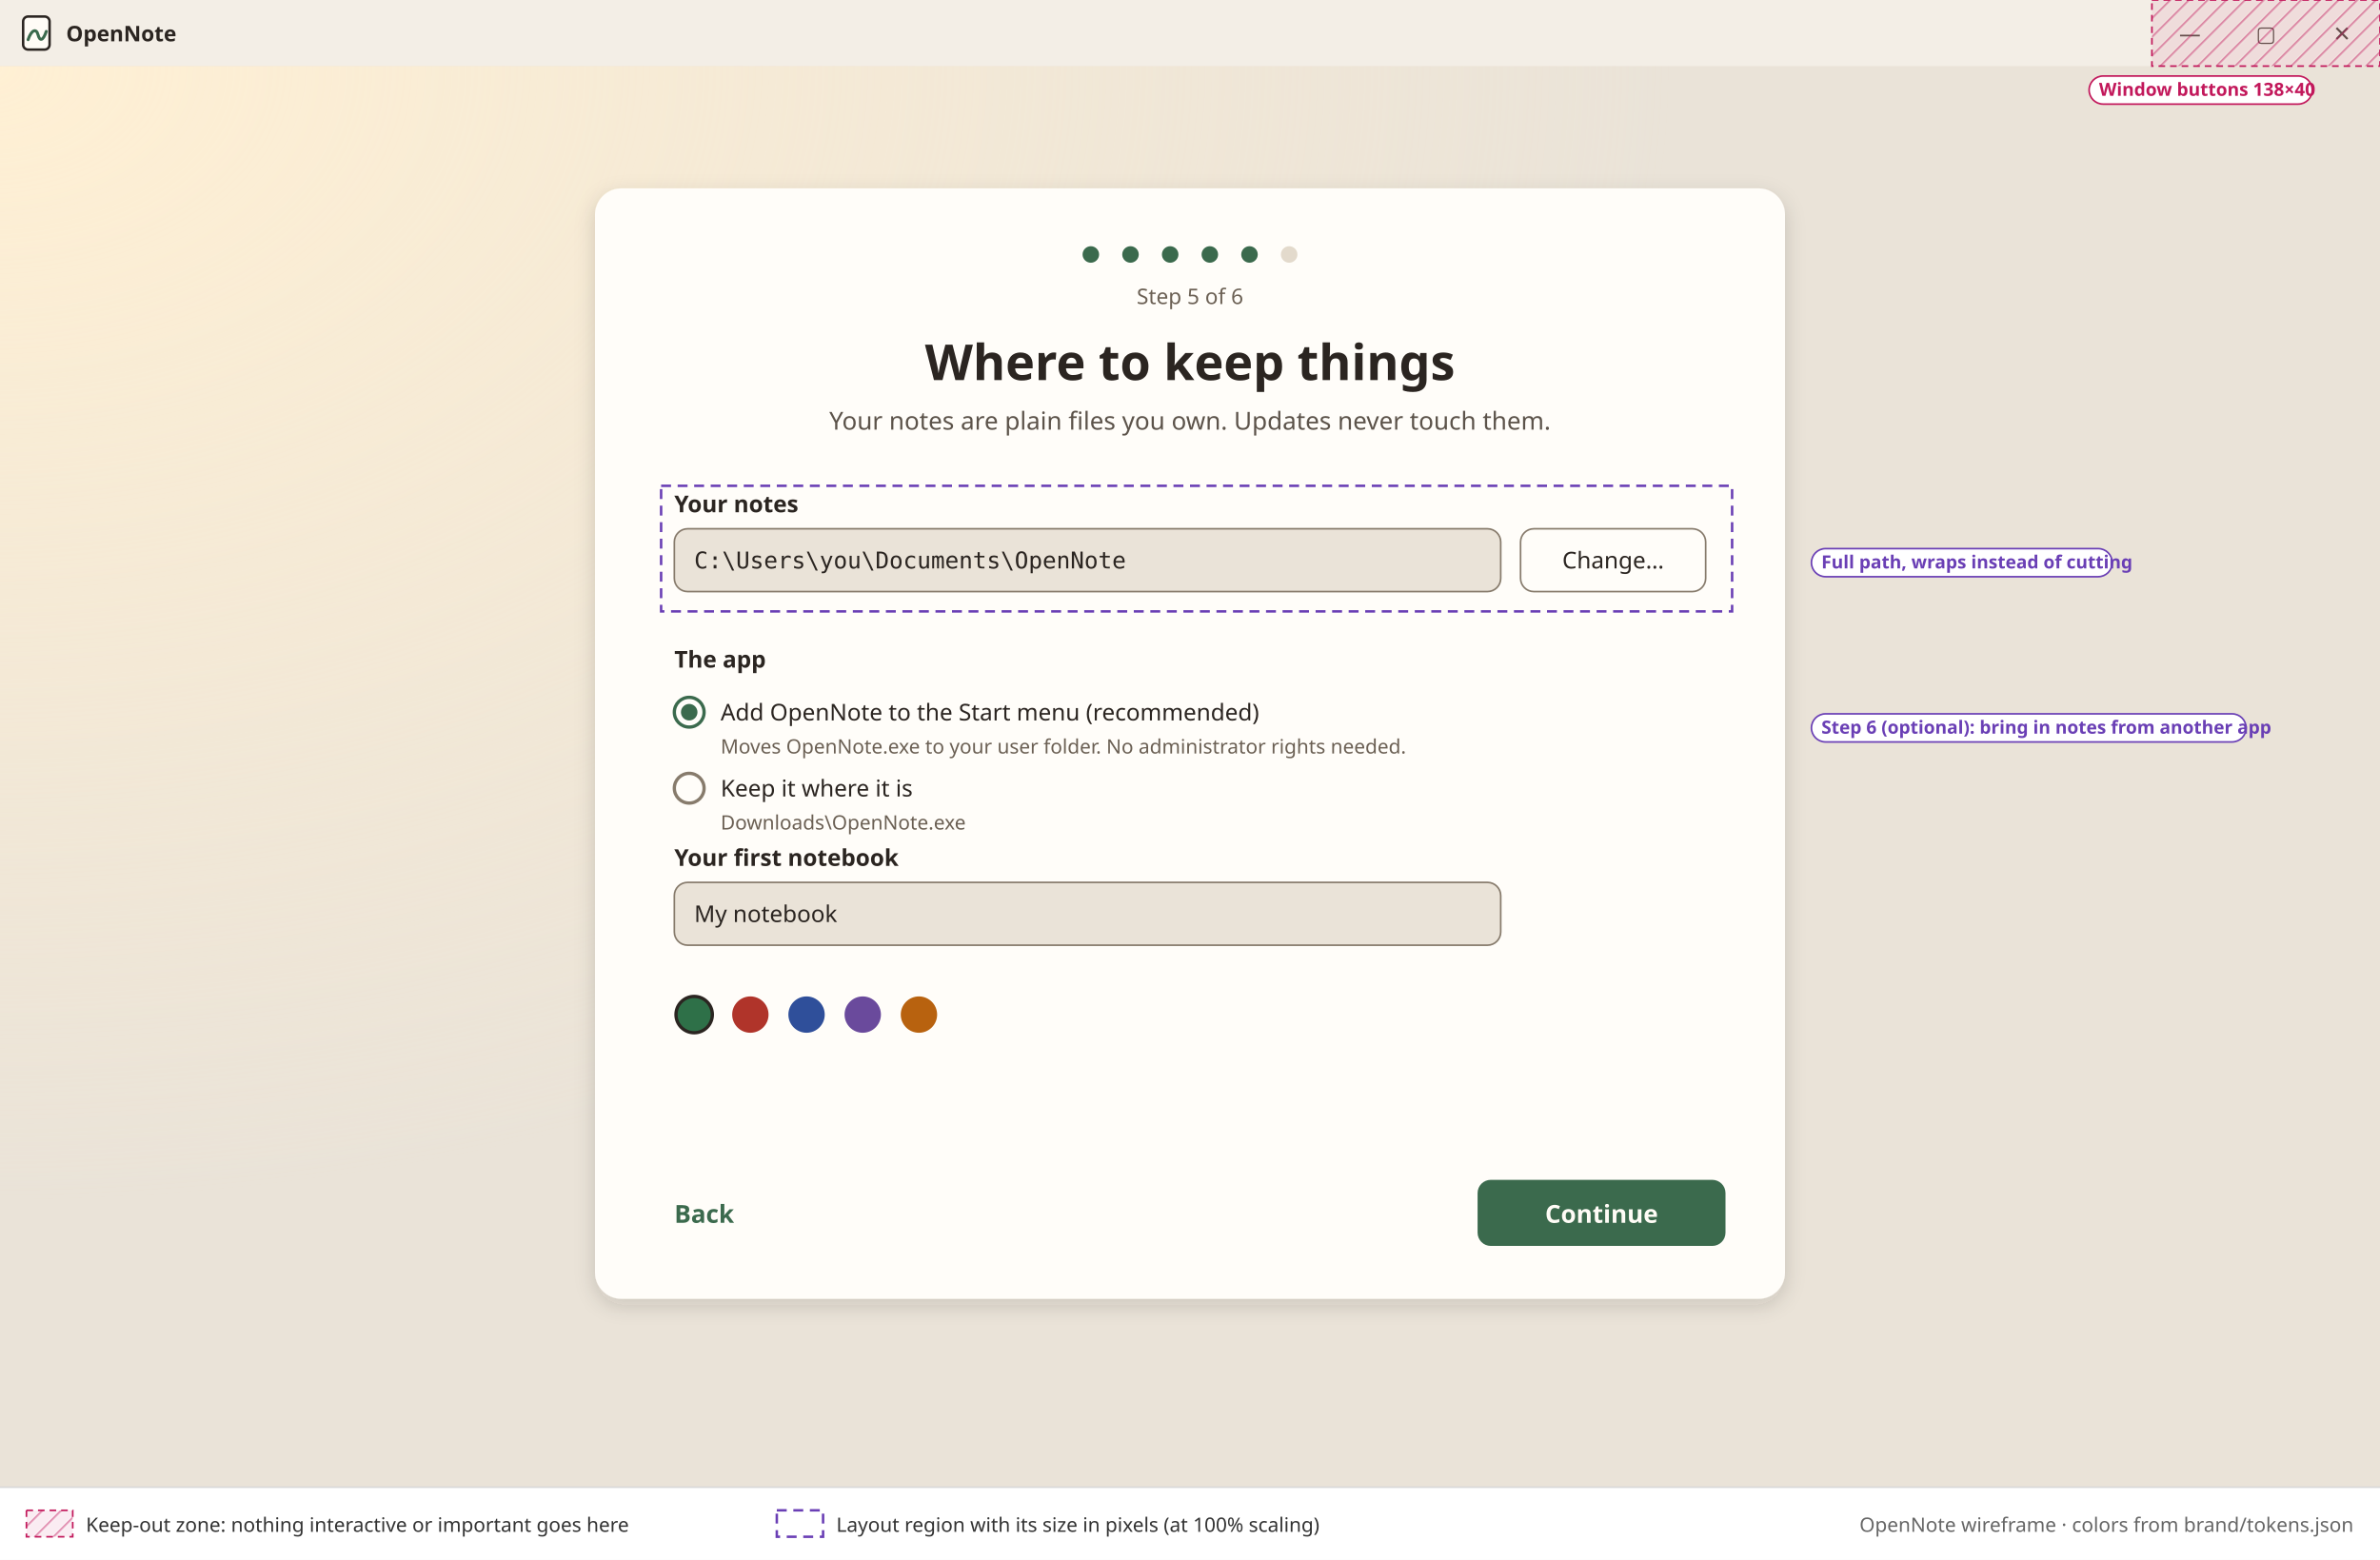
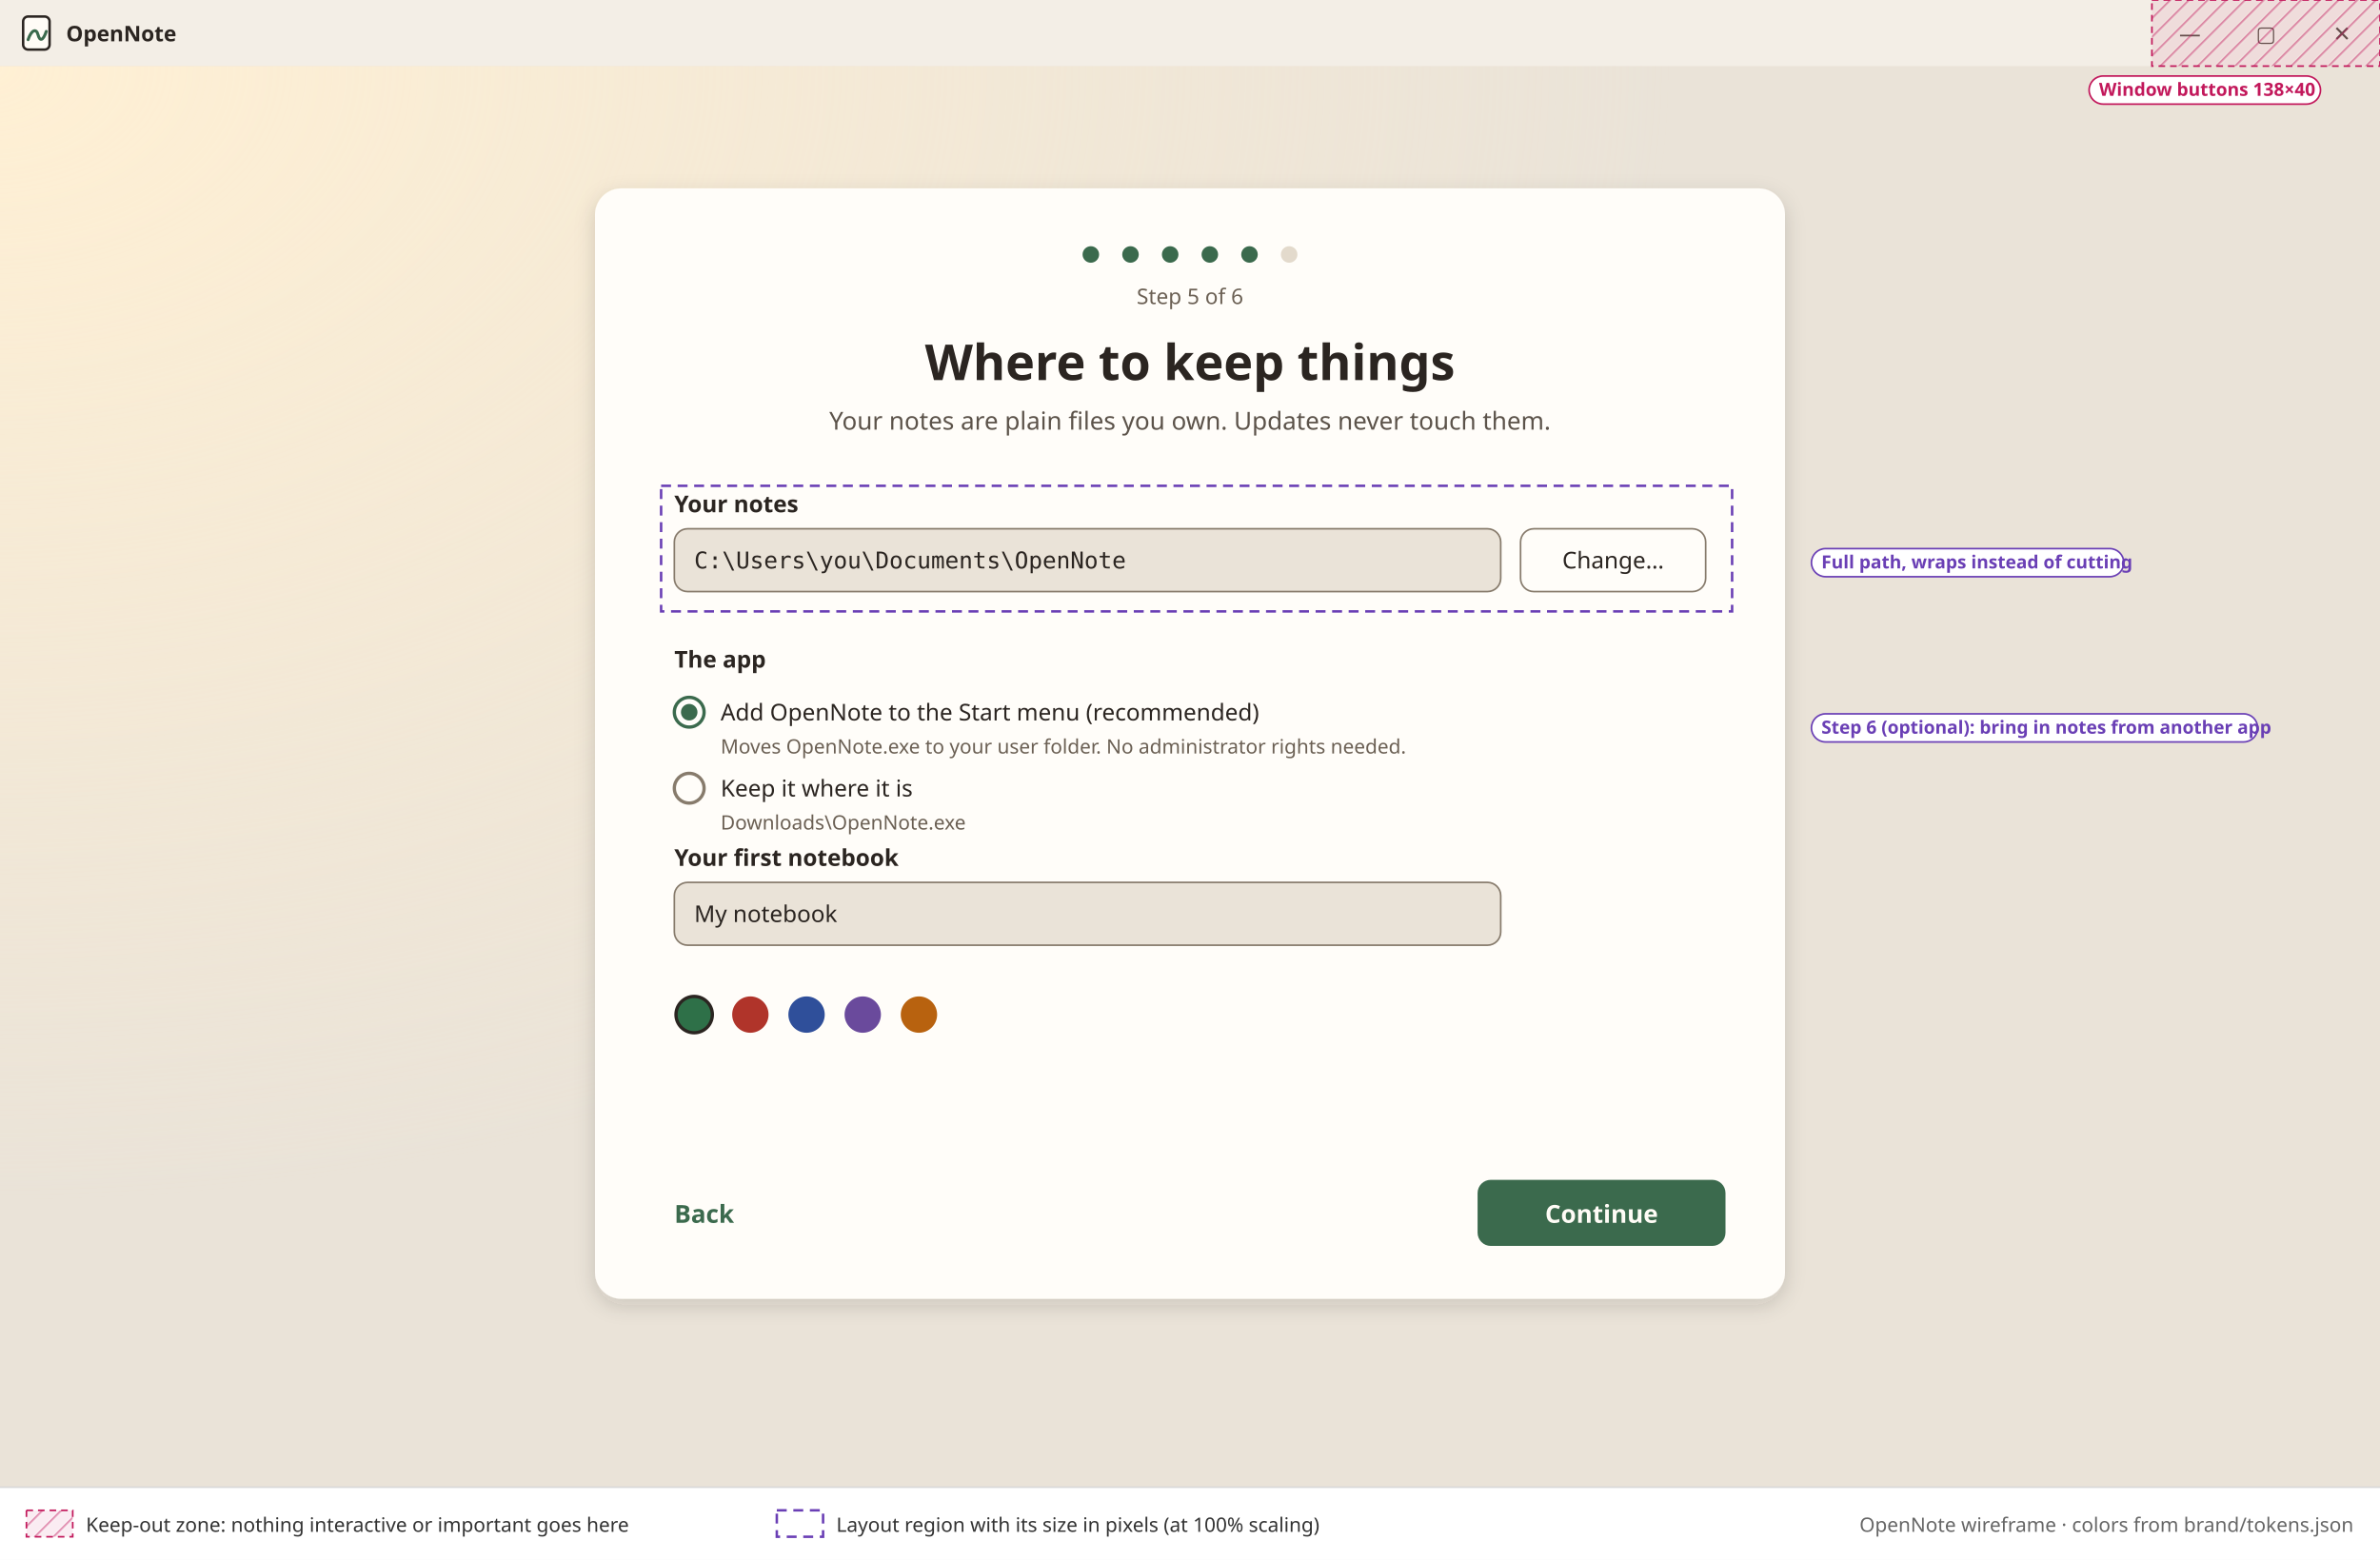
<svg xmlns="http://www.w3.org/2000/svg" viewBox="0 0 1440 944" width="1440" height="944" role="img">
  <defs>
    <pattern id="hatch" width="8" height="8" patternUnits="userSpaceOnUse" patternTransform="rotate(45)">
      <rect width="8" height="8" fill="#C2185B" fill-opacity="0.08" />
      <line x1="0" y1="0" x2="0" y2="8" stroke="#C2185B" stroke-opacity="0.45" stroke-width="2" />
    </pattern>
    <filter id="shadow" x="-10%" y="-10%" width="120%" height="130%">
      <feDropShadow dx="0" dy="4" stdDeviation="6" flood-color="#2B2521" flood-opacity="0.16" />
    </filter>
  </defs>
  <rect x="0" y="0" width="1440" height="900" rx="0" fill="#F3EEE6" />
  <rect x="0" y="0" width="1440" height="40" rx="0" fill="#F3EEE6" />
  <rect x="14" y="10" width="16" height="20" rx="3" fill="#FFFCF6" stroke="#2B2521" stroke-width="1.5" />
  <path d="M17 24c2-6 5-7 6-3s3 4 5-2" fill="none" stroke-linecap="round" stroke-linejoin="round" stroke="#3B6A4D" stroke-width="1.8" />
  <text x="40" y="25" font-size="13" font-weight="600" fill="#2B2521" text-anchor="start" font-family="'Atkinson Hyperlegible Next', 'Segoe UI', system-ui, sans-serif">OpenNote</text>
  <text x="1325" y="25" font-size="13" font-weight="400" fill="#5C534A" text-anchor="middle" font-family="'Atkinson Hyperlegible Next', 'Segoe UI', system-ui, sans-serif">—</text>
  <text x="1371" y="25" font-size="13" font-weight="400" fill="#5C534A" text-anchor="middle" font-family="'Atkinson Hyperlegible Next', 'Segoe UI', system-ui, sans-serif">▢</text>
  <text x="1417" y="25" font-size="13" font-weight="400" fill="#5C534A" text-anchor="middle" font-family="'Atkinson Hyperlegible Next', 'Segoe UI', system-ui, sans-serif">✕</text>
  <defs>
    <radialGradient id="ambient2" cx="0" cy="0" r="1" gradientUnits="userSpaceOnUse" gradientTransform="translate(0 40) scale(1008 688)">
      <stop offset="0" stop-color="#FFF0D4" />
      <stop offset="1" stop-color="#FFF0D4" stop-opacity="0" />
    </radialGradient>
    <radialGradient id="ambient2p">
      <stop offset="0" stop-color="#FCE4B8" />
      <stop offset="1" stop-color="#FCE4B8" stop-opacity="0" />
    </radialGradient>
  </defs>
  <rect x="0" y="40" width="1440" height="860" rx="0" fill="#EAE3D8" />
  <rect x="0" y="40" width="1440" height="860" fill="url(#ambient2)" />
  <rect x="360" y="114" width="720" height="672" rx="16" fill="#FFFDF9" filter="url(#shadow)" />
  <circle cx="660" cy="154" r="5" fill="#3B6A4D" />
  <circle cx="684" cy="154" r="5" fill="#3B6A4D" />
  <circle cx="708" cy="154" r="5" fill="#3B6A4D" />
  <circle cx="732" cy="154" r="5" fill="#3B6A4D" />
  <circle cx="756" cy="154" r="5" fill="#3B6A4D" />
  <circle cx="780" cy="154" r="5" fill="#E3DACC" />
  <text x="720" y="184" font-size="13" font-weight="400" fill="#6B6054" text-anchor="middle" font-family="'Atkinson Hyperlegible Next', 'Segoe UI', system-ui, sans-serif">Step 5 of 6</text>
  <text x="720" y="230" font-size="30" font-weight="600" fill="#2B2521" text-anchor="middle" font-family="'Atkinson Hyperlegible Next', 'Segoe UI', system-ui, sans-serif">Where to keep things</text>
  <text x="720" y="260" font-size="15" font-weight="400" fill="#5C534A" text-anchor="middle" font-family="'Atkinson Hyperlegible Next', 'Segoe UI', system-ui, sans-serif">Your notes are plain files you own. Updates never touch them.</text>
  <text x="408" y="310" font-size="14" font-weight="600" fill="#2B2521" text-anchor="start" font-family="'Atkinson Hyperlegible Next', 'Segoe UI', system-ui, sans-serif">Your notes</text>
  <rect x="408" y="320" width="500" height="38" rx="8" fill="#EAE3D8" stroke="#877B6C" stroke-width="1" />
  <text x="420" y="344" font-size="14" font-weight="400" fill="#2B2521" text-anchor="start" font-family="'Atkinson Hyperlegible Mono', 'Cascadia Code', Consolas, monospace">C:\Users\you\Documents\OpenNote</text>
  <rect x="920" y="320" width="112" height="38" rx="8" fill="none" stroke="#877B6C" stroke-width="1" />
  <text x="976" y="344" font-size="14" font-weight="400" fill="#2B2521" text-anchor="middle" font-family="'Atkinson Hyperlegible Next', 'Segoe UI', system-ui, sans-serif">Change…</text>
  <text x="408" y="404" font-size="14" font-weight="600" fill="#2B2521" text-anchor="start" font-family="'Atkinson Hyperlegible Next', 'Segoe UI', system-ui, sans-serif">The app</text>
  <circle cx="417" cy="431" r="9" fill="none" stroke="#3B6A4D" stroke-width="2" />
  <circle cx="417" cy="431" r="5" fill="#3B6A4D" />
  <text x="436" y="436" font-size="14" font-weight="400" fill="#2B2521" text-anchor="start" font-family="'Atkinson Hyperlegible Next', 'Segoe UI', system-ui, sans-serif">Add OpenNote to the Start menu (recommended)</text>
  <text x="436" y="456" font-size="12" font-weight="400" fill="#6B6054" text-anchor="start" font-family="'Atkinson Hyperlegible Next', 'Segoe UI', system-ui, sans-serif">Moves OpenNote.exe to your user folder. No administrator rights needed.</text>
  <circle cx="417" cy="477" r="9" fill="none" stroke="#877B6C" stroke-width="2" />
  <text x="436" y="482" font-size="14" font-weight="400" fill="#2B2521" text-anchor="start" font-family="'Atkinson Hyperlegible Next', 'Segoe UI', system-ui, sans-serif">Keep it where it is</text>
  <text x="436" y="502" font-size="12" font-weight="400" fill="#6B6054" text-anchor="start" font-family="'Atkinson Hyperlegible Next', 'Segoe UI', system-ui, sans-serif">Downloads\OpenNote.exe</text>
  <text x="408" y="524" font-size="14" font-weight="600" fill="#2B2521" text-anchor="start" font-family="'Atkinson Hyperlegible Next', 'Segoe UI', system-ui, sans-serif">Your first notebook</text>
  <rect x="408" y="534" width="500" height="38" rx="8" fill="#EAE3D8" stroke="#877B6C" stroke-width="1" />
  <text x="420" y="558" font-size="14" font-weight="400" fill="#2B2521" text-anchor="start" font-family="'Atkinson Hyperlegible Next', 'Segoe UI', system-ui, sans-serif">My notebook</text>
  <circle cx="420" cy="614" r="11" fill="#2E7048" stroke="#2B2521" stroke-width="2" />
  <circle cx="454" cy="614" r="11" fill="#B0342A" />
  <circle cx="488" cy="614" r="11" fill="#2F4F9A" />
  <circle cx="522" cy="614" r="11" fill="#6A4A9C" />
  <circle cx="556" cy="614" r="11" fill="#B8620F" />
  <text x="408" y="740" font-size="15" font-weight="600" fill="#3B6A4D" text-anchor="start" font-family="'Atkinson Hyperlegible Next', 'Segoe UI', system-ui, sans-serif">Back</text>
  <g data-fit="8" data-center="both">
    <rect x="894" y="714" width="150" height="40" rx="8" fill="#3B6A4D" />
    <text x="969" y="740" font-size="15" font-weight="600" fill="#FFFCF6" text-anchor="middle" font-family="'Atkinson Hyperlegible Next', 'Segoe UI', system-ui, sans-serif">Continue</text>
  </g>
  <g pointer-events="none">
    <rect x="400" y="294" width="648" height="76" rx="0" fill="none" stroke="#6A3FB5" stroke-width="1.5" stroke-dasharray="6 4" />
  </g>
  <g data-fit="4" pointer-events="none">
-     <rect x="1096" y="332" width="182" height="17" rx="8.5" fill="#FFFFFF" stroke="#6A3FB5" stroke-width="1" />
+     <rect x="1096" y="332" width="189" height="17" rx="8.5" fill="#FFFFFF" stroke="#6A3FB5" stroke-width="1" />
    <text x="1102" y="344" font-size="11" font-weight="600" fill="#6A3FB5" text-anchor="start" font-family="'Atkinson Hyperlegible Next', 'Segoe UI', system-ui, sans-serif">Full path, wraps instead of cutting</text>
  </g>
  <g pointer-events="none">
    <rect x="1302" y="0" width="138" height="40" rx="0" fill="url(#hatch)" stroke="#C2185B" stroke-width="1" stroke-dasharray="4 3" />
  </g>
  <g data-fit="4" pointer-events="none">
-     <rect x="1264" y="46" width="135" height="17" rx="8.5" fill="#FFFFFF" stroke="#C2185B" stroke-width="1" />
+     <rect x="1264" y="46" width="140" height="17" rx="8.5" fill="#FFFFFF" stroke="#C2185B" stroke-width="1" />
    <text x="1270" y="58" font-size="11" font-weight="600" fill="#C2185B" text-anchor="start" font-family="'Atkinson Hyperlegible Next', 'Segoe UI', system-ui, sans-serif">Window buttons 138×40</text>
  </g>
  <g data-fit="4" pointer-events="none">
-     <rect x="1096" y="432" width="263" height="17" rx="8.5" fill="#FFFFFF" stroke="#6A3FB5" stroke-width="1" />
+     <rect x="1096" y="432" width="270" height="17" rx="8.5" fill="#FFFFFF" stroke="#6A3FB5" stroke-width="1" />
    <text x="1102" y="444" font-size="11" font-weight="600" fill="#6A3FB5" text-anchor="start" font-family="'Atkinson Hyperlegible Next', 'Segoe UI', system-ui, sans-serif">Step 6 (optional): bring in notes from another app</text>
  </g>
  <rect x="0" y="900" width="1440" height="44" rx="0" fill="#FFFFFF" />
  <line x1="0" y1="900" x2="1440" y2="900" stroke="#D9D9D9" />
  <rect x="16" y="914" width="28" height="16" rx="0" fill="url(#hatch)" stroke="#C2185B" stroke-width="1" stroke-dasharray="4 3" />
  <text x="52" y="927" font-size="12" font-weight="400" fill="#333" text-anchor="start" font-family="'Atkinson Hyperlegible Next', 'Segoe UI', system-ui, sans-serif">Keep-out zone: nothing interactive or important goes here</text>
  <rect x="470" y="914" width="28" height="16" rx="0" fill="none" stroke="#6A3FB5" stroke-width="1.5" stroke-dasharray="6 4" />
  <text x="506" y="927" font-size="12" font-weight="400" fill="#333" text-anchor="start" font-family="'Atkinson Hyperlegible Next', 'Segoe UI', system-ui, sans-serif">Layout region with its size in pixels (at 100% scaling)</text>
  <text x="1424" y="927" font-size="12" font-weight="400" fill="#666" text-anchor="end" font-family="'Atkinson Hyperlegible Next', 'Segoe UI', system-ui, sans-serif">OpenNote wireframe · colors from brand/tokens.json</text>
</svg>
